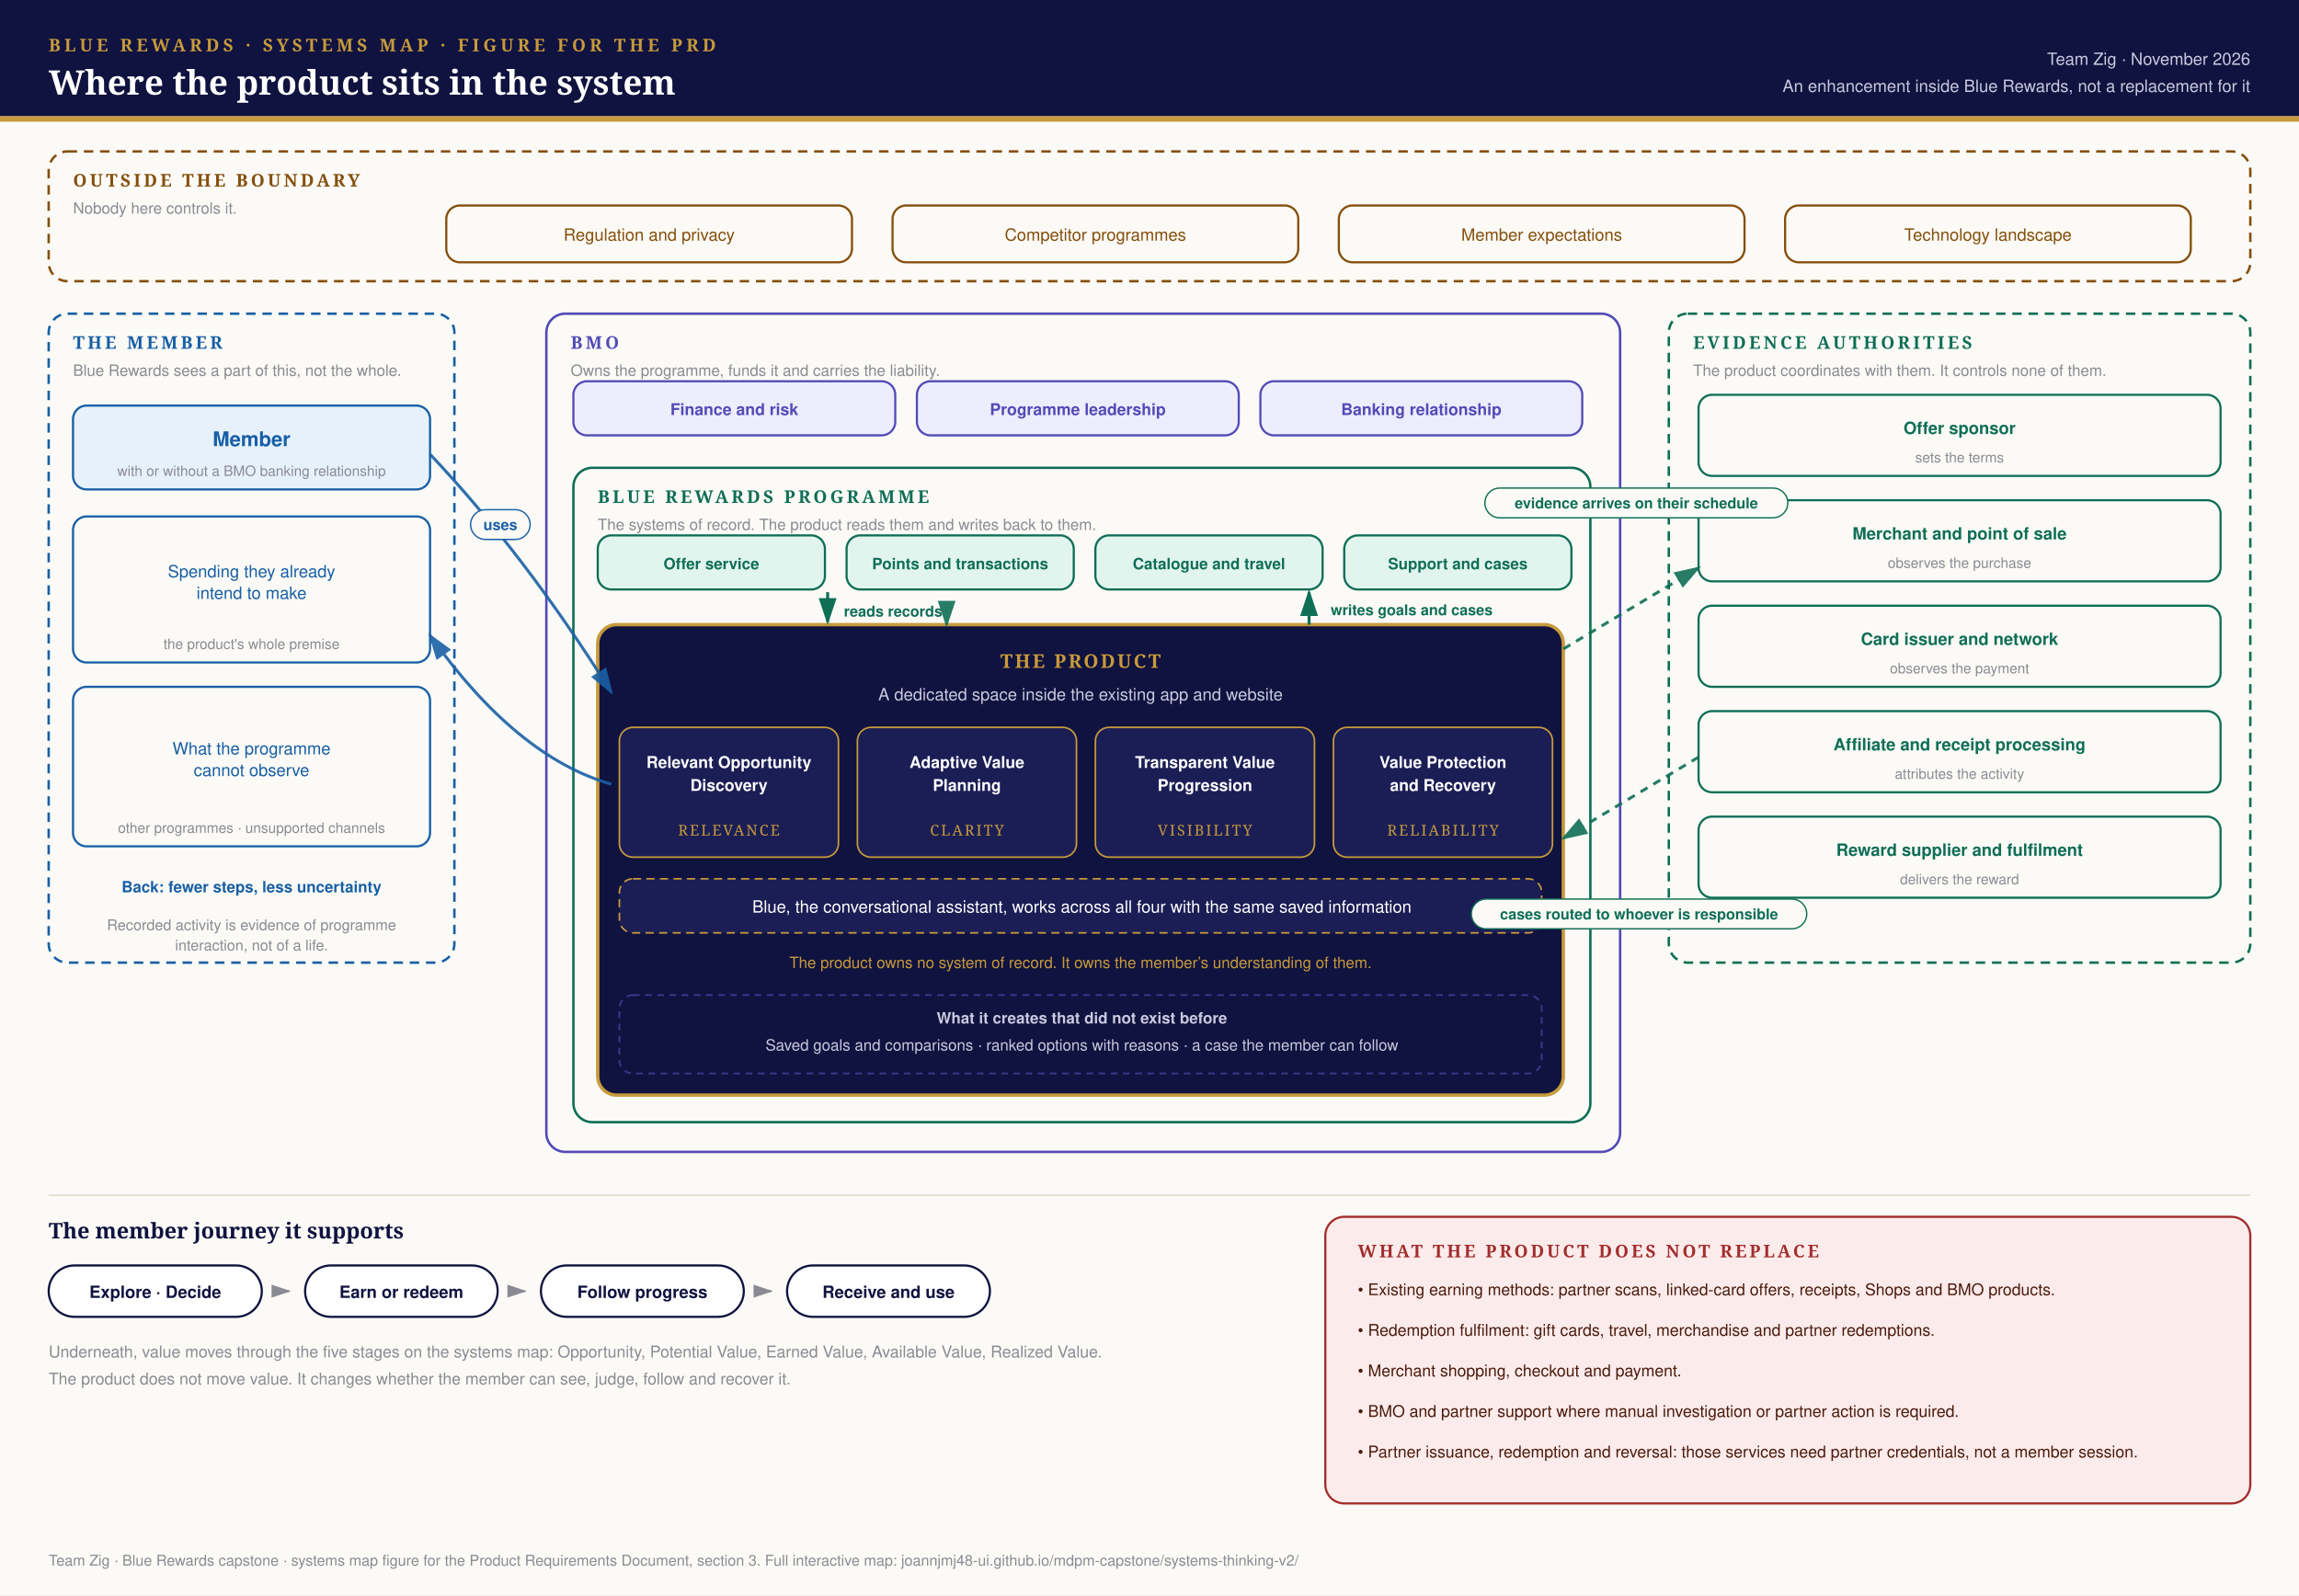
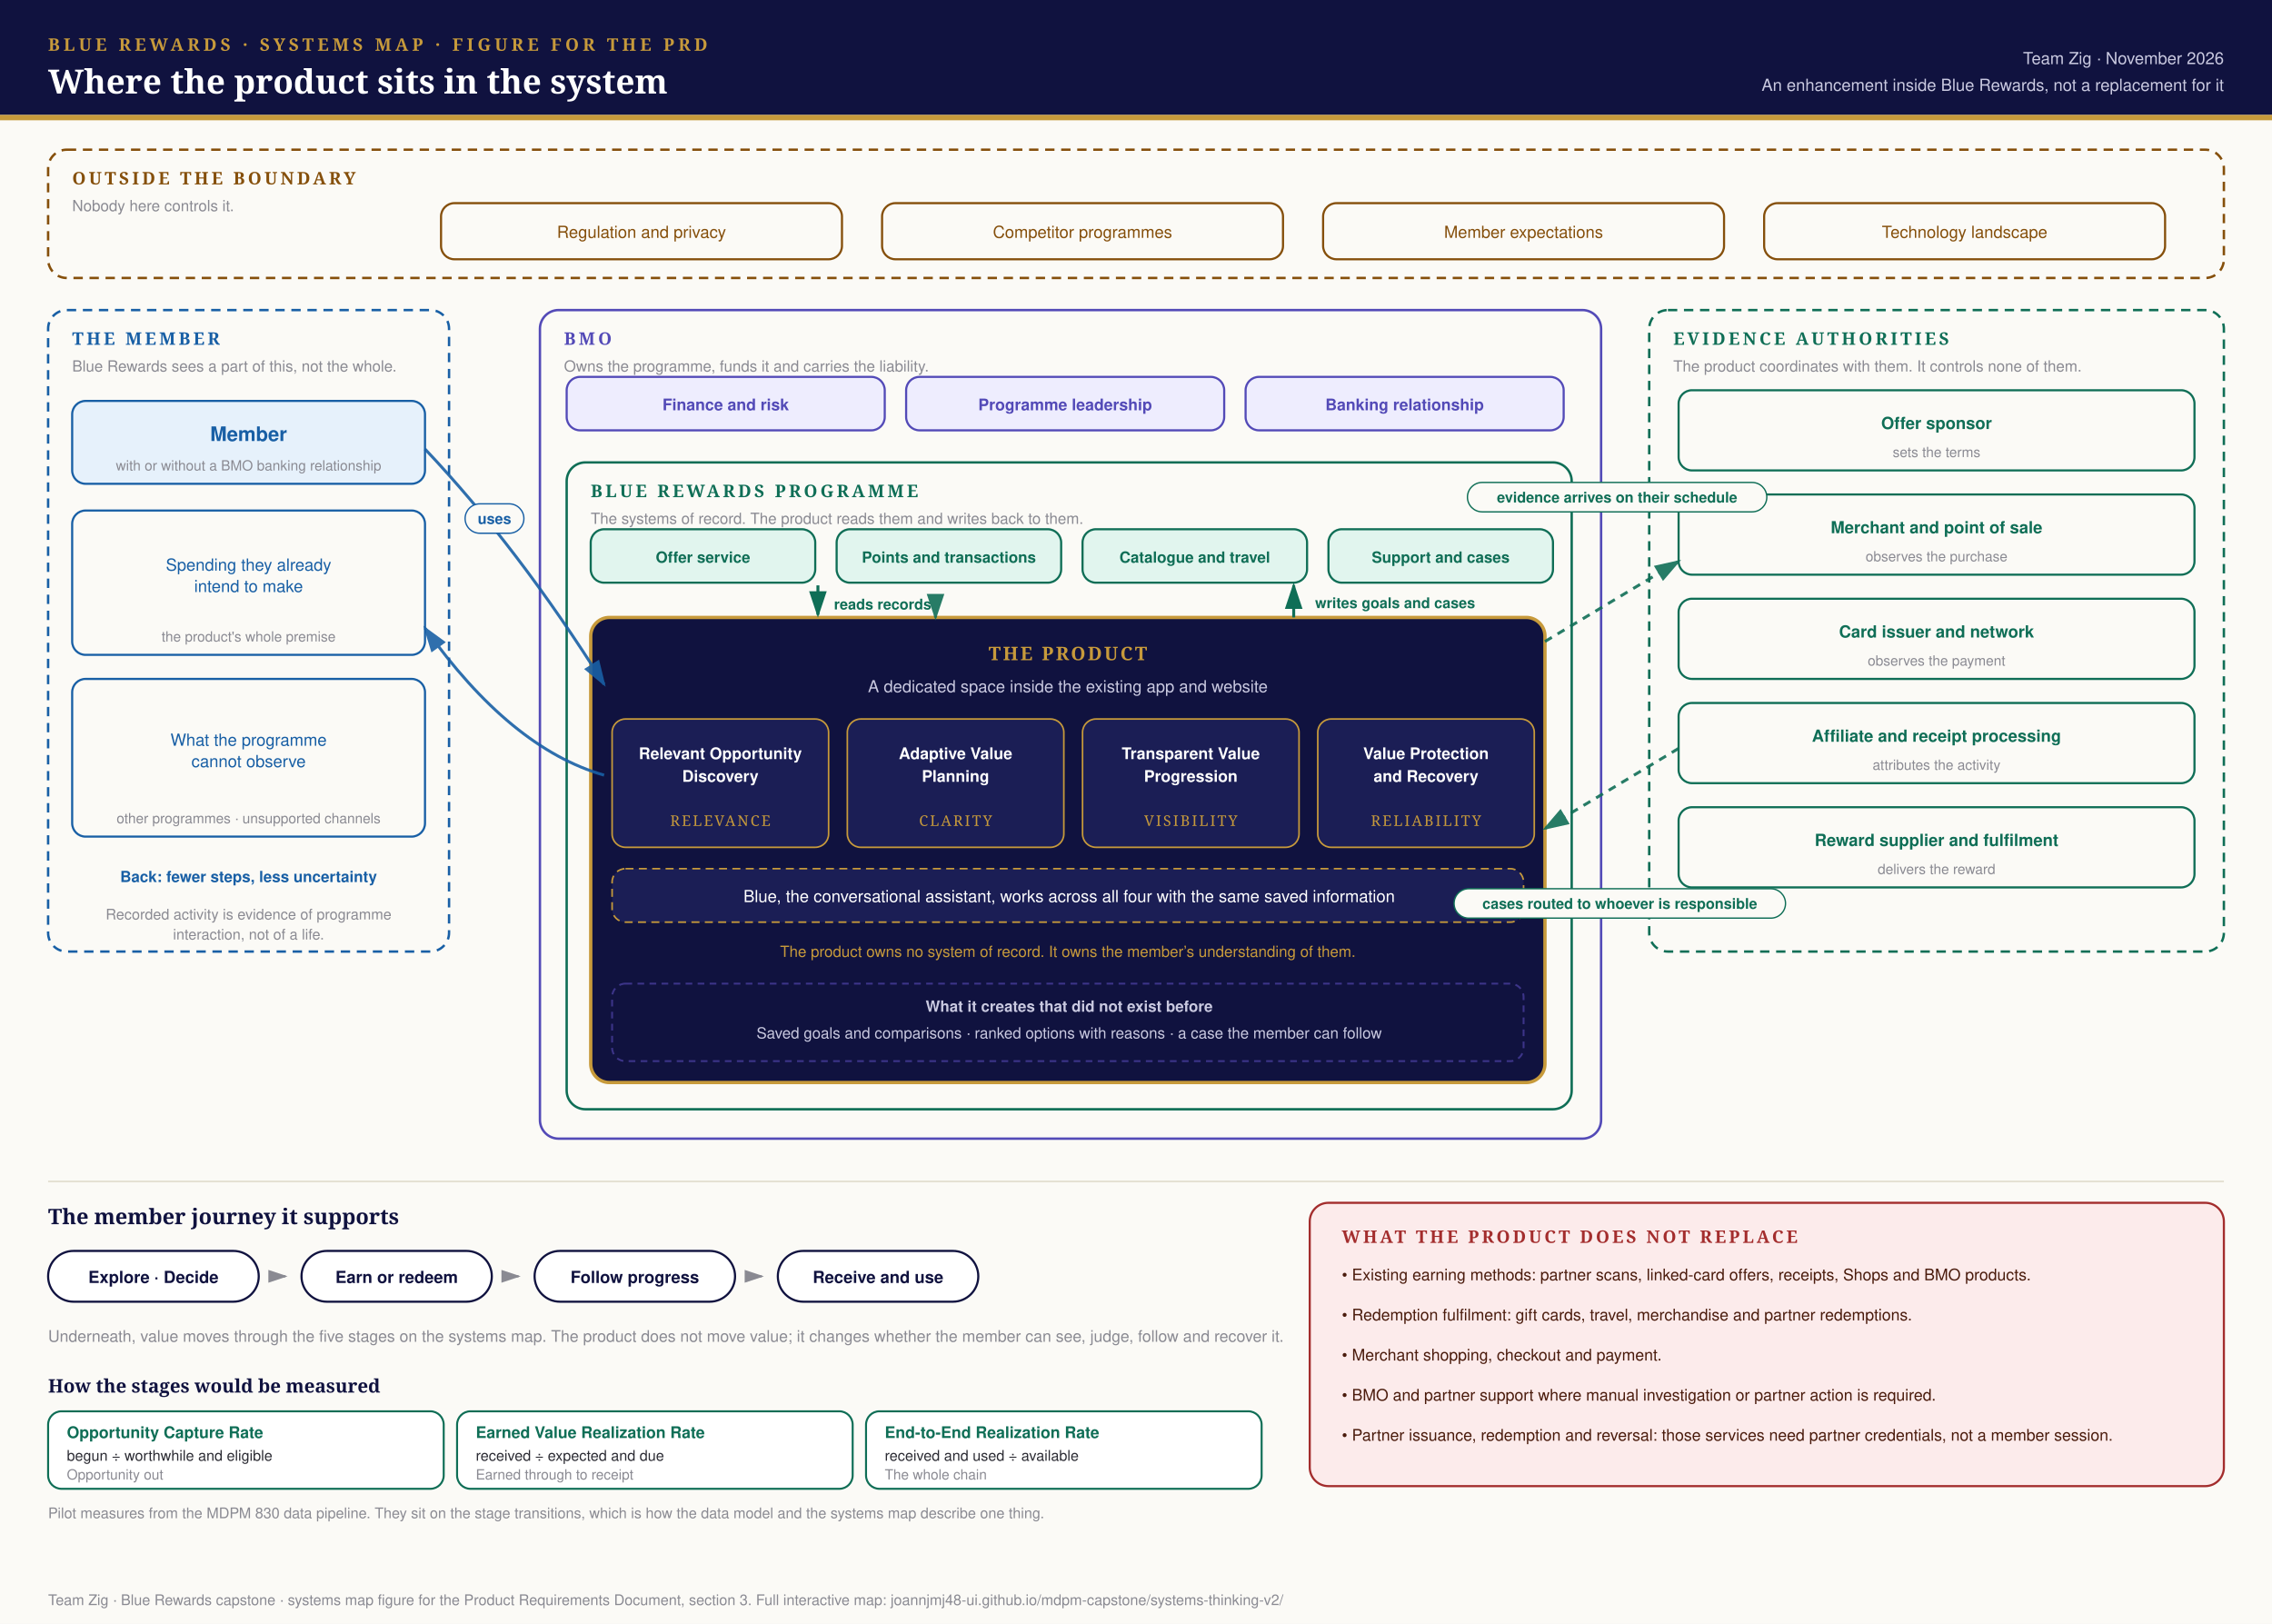
- <svg xmlns="http://www.w3.org/2000/svg" viewBox="0 0 1700 1180" role="img" aria-label="Where the product sits in the Blue Rewards system. The product is a dedicated space inside the existing Blue Rewards app, nested within the programme systems of record, which are nested within BMO. The member is to the left, evidence authorities to the right, and forces outside the boundary across the top. The product owns no system of record.">
+ <svg xmlns="http://www.w3.org/2000/svg" viewBox="0 0 1700 1215" role="img" aria-label="Where the product sits in the Blue Rewards system. The product is a dedicated space inside the existing Blue Rewards app, nested within the programme systems of record, which are nested within BMO. The member is to the left, evidence authorities to the right, and forces outside the boundary across the top. The product owns no system of record.">
  <defs>
    <marker id="ar_185FA5" markerWidth="10" markerHeight="10" refX="8" refY="3" orient="auto" markerUnits="strokeWidth">
      <path d="M0,0 L9,3 L0,6 Z" fill="#185FA5" />
    </marker>
    <marker id="ar_534AB7" markerWidth="10" markerHeight="10" refX="8" refY="3" orient="auto" markerUnits="strokeWidth">
      <path d="M0,0 L9,3 L0,6 Z" fill="#534AB7" />
    </marker>
    <marker id="ar_0F6E56" markerWidth="10" markerHeight="10" refX="8" refY="3" orient="auto" markerUnits="strokeWidth">
      <path d="M0,0 L9,3 L0,6 Z" fill="#0F6E56" />
    </marker>
    <marker id="ar_854F0B" markerWidth="10" markerHeight="10" refX="8" refY="3" orient="auto" markerUnits="strokeWidth">
      <path d="M0,0 L9,3 L0,6 Z" fill="#854F0B" />
    </marker>
    <marker id="ar_8a8a92" markerWidth="10" markerHeight="10" refX="8" refY="3" orient="auto" markerUnits="strokeWidth">
      <path d="M0,0 L9,3 L0,6 Z" fill="#8a8a92" />
    </marker>
    <marker id="ar_C79A3B" markerWidth="10" markerHeight="10" refX="8" refY="3" orient="auto" markerUnits="strokeWidth">
      <path d="M0,0 L9,3 L0,6 Z" fill="#C79A3B" />
    </marker>
    <marker id="ar_10123f" markerWidth="10" markerHeight="10" refX="8" refY="3" orient="auto" markerUnits="strokeWidth">
      <path d="M0,0 L9,3 L0,6 Z" fill="#10123f" />
    </marker>
  </defs>
-   <rect width="1700" height="1180" fill="#fbfaf6" />
+   <rect width="1700" height="1215" fill="#fbfaf6" />
  <rect width="1700" height="86" fill="#10123f" />
  <rect y="86" width="1700" height="4" fill="#C79A3B" />
  <text x="36" y="38" font-family="Georgia,serif" font-size="13" fill="#C79A3B" letter-spacing="2.8" font-weight="700">BLUE REWARDS  ·  SYSTEMS MAP  ·  FIGURE FOR THE PRD</text>
  <text x="36" y="70" font-family="Georgia,serif" font-size="25" fill="#ffffff" font-weight="700">Where the product sits in the system</text>
  <text x="1664" y="48" text-anchor="end" font-family="Helvetica,Arial,sans-serif" font-size="12.5" fill="#c9c9e0">Team Zig · November 2026</text>
  <text x="1664" y="68" text-anchor="end" font-family="Helvetica,Arial,sans-serif" font-size="12.5" fill="#c9c9e0">An enhancement inside Blue Rewards, not a replacement for it</text>
  <rect x="36" y="112" width="1628" height="96" rx="14" fill="none" stroke="#854F0B" stroke-width="1.8" stroke-dasharray="7 5" />
  <text x="54" y="138" font-family="Georgia,serif" font-size="13" fill="#854F0B" font-weight="700" letter-spacing="2.2">OUTSIDE THE BOUNDARY</text>
  <text x="54" y="158" font-family="Helvetica,Arial,sans-serif" font-size="11.5" fill="#8a8a92">Nobody here controls it.</text>
  <rect x="330" y="152" width="300" height="42" rx="10" fill="#fbfaf6" stroke="#854F0B" stroke-width="1.6" />
  <text x="480.0" y="178.0" text-anchor="middle" font-family="Helvetica,Arial,sans-serif" font-size="12.5" fill="#854F0B" font-weight="400">Regulation and privacy</text>
  <rect x="660" y="152" width="300" height="42" rx="10" fill="#fbfaf6" stroke="#854F0B" stroke-width="1.6" />
  <text x="810.0" y="178.0" text-anchor="middle" font-family="Helvetica,Arial,sans-serif" font-size="12.5" fill="#854F0B" font-weight="400">Competitor programmes</text>
  <rect x="990" y="152" width="300" height="42" rx="10" fill="#fbfaf6" stroke="#854F0B" stroke-width="1.6" />
  <text x="1140.0" y="178.0" text-anchor="middle" font-family="Helvetica,Arial,sans-serif" font-size="12.5" fill="#854F0B" font-weight="400">Member expectations</text>
  <rect x="1320" y="152" width="300" height="42" rx="10" fill="#fbfaf6" stroke="#854F0B" stroke-width="1.6" />
  <text x="1470.0" y="178.0" text-anchor="middle" font-family="Helvetica,Arial,sans-serif" font-size="12.5" fill="#854F0B" font-weight="400">Technology landscape</text>
  <rect x="36" y="232" width="300" height="480" rx="14" fill="none" stroke="#185FA5" stroke-width="1.8" stroke-dasharray="7 5" />
  <text x="54" y="258" font-family="Georgia,serif" font-size="13" fill="#185FA5" font-weight="700" letter-spacing="2.2">THE MEMBER</text>
  <text x="54" y="278" font-family="Helvetica,Arial,sans-serif" font-size="11.5" fill="#8a8a92">Blue Rewards sees a part of this, not the whole.</text>
  <rect x="54" y="300" width="264" height="62" rx="10" fill="#E6F1FB" stroke="#185FA5" stroke-width="1.6" />
  <text x="186.0" y="330.0" text-anchor="middle" font-family="Helvetica,Arial,sans-serif" font-size="15" fill="#185FA5" font-weight="700">Member</text>
  <text x="186.0" y="352" text-anchor="middle" font-family="Helvetica,Arial,sans-serif" font-size="10.5" fill="#8a8a92">with or without a BMO banking relationship</text>
  <rect x="54" y="382" width="264" height="108" rx="10" fill="#fbfaf6" stroke="#185FA5" stroke-width="1.6" />
  <text x="186.0" y="427.0" text-anchor="middle" font-family="Helvetica,Arial,sans-serif" font-size="12.5" fill="#185FA5" font-weight="400">Spending they already</text>
  <text x="186.0" y="443.0" text-anchor="middle" font-family="Helvetica,Arial,sans-serif" font-size="12.5" fill="#185FA5" font-weight="400">intend to make</text>
  <text x="186.0" y="480" text-anchor="middle" font-family="Helvetica,Arial,sans-serif" font-size="10.5" fill="#8a8a92">the product's whole premise</text>
  <rect x="54" y="508" width="264" height="118" rx="10" fill="#fbfaf6" stroke="#185FA5" stroke-width="1.6" />
  <text x="186.0" y="558.0" text-anchor="middle" font-family="Helvetica,Arial,sans-serif" font-size="12.5" fill="#185FA5" font-weight="400">What the programme</text>
  <text x="186.0" y="574.0" text-anchor="middle" font-family="Helvetica,Arial,sans-serif" font-size="12.5" fill="#185FA5" font-weight="400">cannot observe</text>
  <text x="186.0" y="616" text-anchor="middle" font-family="Helvetica,Arial,sans-serif" font-size="10.5" fill="#8a8a92">other programmes · unsupported channels</text>
  <text x="186" y="660" text-anchor="middle" font-family="Helvetica,Arial,sans-serif" font-size="11.5" fill="#185FA5" font-weight="700">Back: fewer steps, less uncertainty</text>
  <text x="186" y="688" text-anchor="middle" font-family="Helvetica,Arial,sans-serif" font-size="11" fill="#8a8a92">Recorded activity is evidence of programme</text>
  <text x="186" y="703" text-anchor="middle" font-family="Helvetica,Arial,sans-serif" font-size="11" fill="#8a8a92">interaction, not of a life.</text>
  <rect x="404" y="232" width="794" height="620" rx="14" fill="none" stroke="#534AB7" stroke-width="1.8" />
  <text x="422" y="258" font-family="Georgia,serif" font-size="13" fill="#534AB7" font-weight="700" letter-spacing="2.2">BMO</text>
  <text x="422" y="278" font-family="Helvetica,Arial,sans-serif" font-size="11.5" fill="#8a8a92">Owns the programme, funds it and carries the liability.</text>
  <rect x="424" y="282" width="238" height="40" rx="10" fill="#EEEDFE" stroke="#534AB7" stroke-width="1.6" />
  <text x="543.0" y="307.0" text-anchor="middle" font-family="Helvetica,Arial,sans-serif" font-size="12" fill="#534AB7" font-weight="700">Finance and risk</text>
  <rect x="678" y="282" width="238" height="40" rx="10" fill="#EEEDFE" stroke="#534AB7" stroke-width="1.6" />
  <text x="797.0" y="307.0" text-anchor="middle" font-family="Helvetica,Arial,sans-serif" font-size="12" fill="#534AB7" font-weight="700">Programme leadership</text>
  <rect x="932" y="282" width="238" height="40" rx="10" fill="#EEEDFE" stroke="#534AB7" stroke-width="1.6" />
  <text x="1051.0" y="307.0" text-anchor="middle" font-family="Helvetica,Arial,sans-serif" font-size="12" fill="#534AB7" font-weight="700">Banking relationship</text>
  <rect x="424" y="346" width="752" height="484" rx="14" fill="none" stroke="#0F6E56" stroke-width="1.8" />
  <text x="442" y="372" font-family="Georgia,serif" font-size="13" fill="#0F6E56" font-weight="700" letter-spacing="2.2">BLUE REWARDS PROGRAMME</text>
  <text x="442" y="392" font-family="Helvetica,Arial,sans-serif" font-size="11.5" fill="#8a8a92">The systems of record. The product reads them and writes back to them.</text>
  <rect x="442" y="396" width="168" height="40" rx="10" fill="#E1F5EE" stroke="#0F6E56" stroke-width="1.6" />
  <text x="526.0" y="421.0" text-anchor="middle" font-family="Helvetica,Arial,sans-serif" font-size="11.5" fill="#0F6E56" font-weight="700">Offer service</text>
  <rect x="626" y="396" width="168" height="40" rx="10" fill="#E1F5EE" stroke="#0F6E56" stroke-width="1.6" />
  <text x="710.0" y="421.0" text-anchor="middle" font-family="Helvetica,Arial,sans-serif" font-size="11.5" fill="#0F6E56" font-weight="700">Points and transactions</text>
  <rect x="810" y="396" width="168" height="40" rx="10" fill="#E1F5EE" stroke="#0F6E56" stroke-width="1.6" />
  <text x="894.0" y="421.0" text-anchor="middle" font-family="Helvetica,Arial,sans-serif" font-size="11.5" fill="#0F6E56" font-weight="700">Catalogue and travel</text>
  <rect x="994" y="396" width="168" height="40" rx="10" fill="#E1F5EE" stroke="#0F6E56" stroke-width="1.6" />
  <text x="1078.0" y="421.0" text-anchor="middle" font-family="Helvetica,Arial,sans-serif" font-size="11.5" fill="#0F6E56" font-weight="700">Support and cases</text>
  <rect x="442" y="462" width="714" height="348" rx="14" fill="#10123f" stroke="#C79A3B" stroke-width="2.5" />
  <text x="799" y="494" text-anchor="middle" font-family="Georgia,serif" font-size="14" fill="#C79A3B" font-weight="700" letter-spacing="1.6">THE PRODUCT</text>
  <text x="799" y="518" text-anchor="middle" font-family="Helvetica,Arial,sans-serif" font-size="12.5" fill="#c9c9e0">A dedicated space inside the existing app and website</text>
  <rect x="458" y="538" width="162" height="96" rx="10" fill="#1b1e55" stroke="#C79A3B" stroke-width="1.2" />
  <text x="539" y="568" text-anchor="middle" font-family="Helvetica,Arial,sans-serif" font-size="12" fill="#ffffff" font-weight="700">Relevant Opportunity</text>
  <text x="539" y="585" text-anchor="middle" font-family="Helvetica,Arial,sans-serif" font-size="12" fill="#ffffff" font-weight="700">Discovery</text>
  <text x="539" y="618" text-anchor="middle" font-family="Georgia,serif" font-size="11" fill="#C79A3B" letter-spacing="1.4">RELEVANCE</text>
  <rect x="634" y="538" width="162" height="96" rx="10" fill="#1b1e55" stroke="#C79A3B" stroke-width="1.2" />
  <text x="715" y="568" text-anchor="middle" font-family="Helvetica,Arial,sans-serif" font-size="12" fill="#ffffff" font-weight="700">Adaptive Value</text>
  <text x="715" y="585" text-anchor="middle" font-family="Helvetica,Arial,sans-serif" font-size="12" fill="#ffffff" font-weight="700">Planning</text>
  <text x="715" y="618" text-anchor="middle" font-family="Georgia,serif" font-size="11" fill="#C79A3B" letter-spacing="1.4">CLARITY</text>
  <rect x="810" y="538" width="162" height="96" rx="10" fill="#1b1e55" stroke="#C79A3B" stroke-width="1.2" />
  <text x="891" y="568" text-anchor="middle" font-family="Helvetica,Arial,sans-serif" font-size="12" fill="#ffffff" font-weight="700">Transparent Value</text>
  <text x="891" y="585" text-anchor="middle" font-family="Helvetica,Arial,sans-serif" font-size="12" fill="#ffffff" font-weight="700">Progression</text>
  <text x="891" y="618" text-anchor="middle" font-family="Georgia,serif" font-size="11" fill="#C79A3B" letter-spacing="1.4">VISIBILITY</text>
  <rect x="986" y="538" width="162" height="96" rx="10" fill="#1b1e55" stroke="#C79A3B" stroke-width="1.2" />
  <text x="1067" y="568" text-anchor="middle" font-family="Helvetica,Arial,sans-serif" font-size="12" fill="#ffffff" font-weight="700">Value Protection</text>
  <text x="1067" y="585" text-anchor="middle" font-family="Helvetica,Arial,sans-serif" font-size="12" fill="#ffffff" font-weight="700">and Recovery</text>
  <text x="1067" y="618" text-anchor="middle" font-family="Georgia,serif" font-size="11" fill="#C79A3B" letter-spacing="1.4">RELIABILITY</text>
  <rect x="458" y="650" width="682" height="40" rx="10" fill="#1b1e55" stroke="#C79A3B" stroke-width="1.2" stroke-dasharray="6 4" />
  <text x="800" y="675" text-anchor="middle" font-family="Helvetica,Arial,sans-serif" font-size="12.5" fill="#ffffff">Blue, the conversational assistant, works across all four with the same saved information</text>
  <text x="799" y="716" text-anchor="middle" font-family="Helvetica,Arial,sans-serif" font-size="11.5" fill="#C79A3B">The product owns no system of record. It owns the member’s understanding of them.</text>
  <rect x="458" y="736" width="682" height="58" rx="10" fill="none" stroke="#3C3489" stroke-width="1.4" stroke-dasharray="5 4" />
  <text x="800" y="757" text-anchor="middle" font-family="Helvetica,Arial,sans-serif" font-size="11.5" fill="#c9c9e0" font-weight="700">What it creates that did not exist before</text>
  <text x="800" y="777" text-anchor="middle" font-family="Helvetica,Arial,sans-serif" font-size="11.5" fill="#c9c9e0">Saved goals and comparisons · ranked options with reasons · a case the member can follow</text>
  <rect x="1234" y="232" width="430" height="480" rx="14" fill="none" stroke="#0F6E56" stroke-width="1.8" stroke-dasharray="7 5" />
  <text x="1252" y="258" font-family="Georgia,serif" font-size="13" fill="#0F6E56" font-weight="700" letter-spacing="2.2">EVIDENCE AUTHORITIES</text>
  <text x="1252" y="278" font-family="Helvetica,Arial,sans-serif" font-size="11.5" fill="#8a8a92">The product coordinates with them. It controls none of them.</text>
  <rect x="1256" y="292" width="386" height="60" rx="10" fill="#fbfaf6" stroke="#0F6E56" stroke-width="1.6" />
  <text x="1449.0" y="321.0" text-anchor="middle" font-family="Helvetica,Arial,sans-serif" font-size="12.5" fill="#0F6E56" font-weight="700">Offer sponsor</text>
  <text x="1449.0" y="342" text-anchor="middle" font-family="Helvetica,Arial,sans-serif" font-size="10.5" fill="#8a8a92">sets the terms</text>
  <rect x="1256" y="370" width="386" height="60" rx="10" fill="#fbfaf6" stroke="#0F6E56" stroke-width="1.6" />
  <text x="1449.0" y="399.0" text-anchor="middle" font-family="Helvetica,Arial,sans-serif" font-size="12.5" fill="#0F6E56" font-weight="700">Merchant and point of sale</text>
  <text x="1449.0" y="420" text-anchor="middle" font-family="Helvetica,Arial,sans-serif" font-size="10.5" fill="#8a8a92">observes the purchase</text>
  <rect x="1256" y="448" width="386" height="60" rx="10" fill="#fbfaf6" stroke="#0F6E56" stroke-width="1.6" />
  <text x="1449.0" y="477.0" text-anchor="middle" font-family="Helvetica,Arial,sans-serif" font-size="12.5" fill="#0F6E56" font-weight="700">Card issuer and network</text>
  <text x="1449.0" y="498" text-anchor="middle" font-family="Helvetica,Arial,sans-serif" font-size="10.5" fill="#8a8a92">observes the payment</text>
  <rect x="1256" y="526" width="386" height="60" rx="10" fill="#fbfaf6" stroke="#0F6E56" stroke-width="1.6" />
  <text x="1449.0" y="555.0" text-anchor="middle" font-family="Helvetica,Arial,sans-serif" font-size="12.5" fill="#0F6E56" font-weight="700">Affiliate and receipt processing</text>
  <text x="1449.0" y="576" text-anchor="middle" font-family="Helvetica,Arial,sans-serif" font-size="10.5" fill="#8a8a92">attributes the activity</text>
  <rect x="1256" y="604" width="386" height="60" rx="10" fill="#fbfaf6" stroke="#0F6E56" stroke-width="1.6" />
  <text x="1449.0" y="633.0" text-anchor="middle" font-family="Helvetica,Arial,sans-serif" font-size="12.5" fill="#0F6E56" font-weight="700">Reward supplier and fulfilment</text>
  <text x="1449.0" y="654" text-anchor="middle" font-family="Helvetica,Arial,sans-serif" font-size="10.5" fill="#8a8a92">delivers the reward</text>
  <path d="M318,336 Q388,410 452,512" fill="none" stroke="#185FA5" stroke-width="2.2" marker-end="url(#ar_185FA5)" opacity="0.9" />
  <rect x="348.0" y="377" width="44.0" height="22" rx="11" fill="#fbfaf6" stroke="#185FA5" stroke-width="1" />
  <text x="370" y="392" text-anchor="middle" font-family="Helvetica,Arial,sans-serif" font-size="11" fill="#185FA5" font-weight="700">uses</text>
  <path d="M452,580 Q382,560 318,470" fill="none" stroke="#185FA5" stroke-width="2.2" marker-end="url(#ar_185FA5)" opacity="0.9" />
  <path d="M700,456 L700,462" fill="none" stroke="#0F6E56" stroke-width="2.2" marker-end="url(#ar_0F6E56)" opacity="0.9" />
  <line x1="612" y1="438" x2="612" y2="460" stroke="#0F6E56" stroke-width="2.2" marker-end="url(#ar_0F6E56)" />
  <text x="624" y="456" font-family="Helvetica,Arial,sans-serif" font-size="11" fill="#0F6E56" font-weight="700">reads records</text>
  <line x1="968" y1="462" x2="968" y2="438" stroke="#0F6E56" stroke-width="2.2" marker-end="url(#ar_0F6E56)" />
  <text x="984" y="455" font-family="Helvetica,Arial,sans-serif" font-size="11" fill="#0F6E56" font-weight="700">writes goals and cases</text>
  <path d="M1156,480 L1256,420" fill="none" stroke="#0F6E56" stroke-width="2.2" stroke-dasharray="6 5" marker-end="url(#ar_0F6E56)" opacity="0.9" />
  <rect x="1098.0" y="361" width="224.0" height="22" rx="11" fill="#fbfaf6" stroke="#0F6E56" stroke-width="1" />
  <text x="1210" y="376" text-anchor="middle" font-family="Helvetica,Arial,sans-serif" font-size="11" fill="#0F6E56" font-weight="700">evidence arrives on their schedule</text>
  <path d="M1256,560 L1156,620" fill="none" stroke="#0F6E56" stroke-width="2.2" stroke-dasharray="6 5" marker-end="url(#ar_0F6E56)" opacity="0.9" />
  <rect x="1088.0" y="665" width="248.0" height="22" rx="11" fill="#fbfaf6" stroke="#0F6E56" stroke-width="1" />
  <text x="1212" y="680" text-anchor="middle" font-family="Helvetica,Arial,sans-serif" font-size="11" fill="#0F6E56" font-weight="700">cases routed to whoever is responsible</text>
  <line x1="36" y1="884" x2="1664" y2="884" stroke="#ddd7c6" stroke-width="1" />
  <text x="36" y="916" font-family="Georgia,serif" font-size="16" fill="#10123f" font-weight="700">The member journey it supports</text>
  <rect x="36" y="936" width="157.6" height="38" rx="19" fill="#ffffff" stroke="#10123f" stroke-width="1.6" />
  <text x="114.8" y="960.0" text-anchor="middle" font-family="Helvetica,Arial,sans-serif" font-size="12.5" fill="#10123f" font-weight="700">Explore · Decide</text>
  <path d="M201.6,955 L213.6,955" stroke="#8a8a92" stroke-width="1.6" marker-end="url(#ar_8a8a92)" />
  <rect x="225.6" y="936" width="142.4" height="38" rx="19" fill="#ffffff" stroke="#10123f" stroke-width="1.6" />
  <text x="296.8" y="960.0" text-anchor="middle" font-family="Helvetica,Arial,sans-serif" font-size="12.5" fill="#10123f" font-weight="700">Earn or redeem</text>
  <path d="M376.0,955 L388.0,955" stroke="#8a8a92" stroke-width="1.6" marker-end="url(#ar_8a8a92)" />
  <rect x="400.0" y="936" width="150.0" height="38" rx="19" fill="#ffffff" stroke="#10123f" stroke-width="1.6" />
  <text x="475.0" y="960.0" text-anchor="middle" font-family="Helvetica,Arial,sans-serif" font-size="12.5" fill="#10123f" font-weight="700">Follow progress</text>
  <path d="M558.0,955 L570.0,955" stroke="#8a8a92" stroke-width="1.6" marker-end="url(#ar_8a8a92)" />
  <rect x="582.0" y="936" width="150.0" height="38" rx="19" fill="#ffffff" stroke="#10123f" stroke-width="1.6" />
  <text x="657.0" y="960.0" text-anchor="middle" font-family="Helvetica,Arial,sans-serif" font-size="12.5" fill="#10123f" font-weight="700">Receive and use</text>
-   <text x="36" y="1004" font-family="Helvetica,Arial,sans-serif" font-size="12" fill="#8a8a92">Underneath, value moves through the five stages on the systems map: Opportunity, Potential Value, Earned Value, Available Value, Realized Value.</text>
-   <text x="36" y="1024" font-family="Helvetica,Arial,sans-serif" font-size="12" fill="#8a8a92">The product does not move value. It changes whether the member can see, judge, follow and recover it.</text>
+   <text x="36" y="1004" font-family="Helvetica,Arial,sans-serif" font-size="12" fill="#8a8a92">Underneath, value moves through the five stages on the systems map. The product does not move value; it changes whether the member can see, judge, follow and recover it.</text>
+   <text x="36" y="1042" font-family="Georgia,serif" font-size="14" fill="#10123f" font-weight="700">How the stages would be measured</text>
+   <rect x="36" y="1056" width="296" height="58" rx="10" fill="#ffffff" stroke="#0F6E56" stroke-width="1.5" />
+   <text x="50" y="1076" font-family="Helvetica,Arial,sans-serif" font-size="12" fill="#0F6E56" font-weight="700">Opportunity Capture Rate</text>
+   <text x="50" y="1093" font-family="Helvetica,Arial,sans-serif" font-size="11" fill="#2b2b33">begun ÷ worthwhile and eligible</text>
+   <text x="50" y="1107" font-family="Helvetica,Arial,sans-serif" font-size="10.5" fill="#8a8a92">Opportunity out</text>
+   <rect x="342" y="1056" width="296" height="58" rx="10" fill="#ffffff" stroke="#0F6E56" stroke-width="1.5" />
+   <text x="356" y="1076" font-family="Helvetica,Arial,sans-serif" font-size="12" fill="#0F6E56" font-weight="700">Earned Value Realization Rate</text>
+   <text x="356" y="1093" font-family="Helvetica,Arial,sans-serif" font-size="11" fill="#2b2b33">received ÷ expected and due</text>
+   <text x="356" y="1107" font-family="Helvetica,Arial,sans-serif" font-size="10.5" fill="#8a8a92">Earned through to receipt</text>
+   <rect x="648" y="1056" width="296" height="58" rx="10" fill="#ffffff" stroke="#0F6E56" stroke-width="1.5" />
+   <text x="662" y="1076" font-family="Helvetica,Arial,sans-serif" font-size="12" fill="#0F6E56" font-weight="700">End-to-End Realization Rate</text>
+   <text x="662" y="1093" font-family="Helvetica,Arial,sans-serif" font-size="11" fill="#2b2b33">received and used ÷ available</text>
+   <text x="662" y="1107" font-family="Helvetica,Arial,sans-serif" font-size="10.5" fill="#8a8a92">The whole chain</text>
+   <text x="36" y="1136" font-family="Helvetica,Arial,sans-serif" font-size="11" fill="#8a8a92">Pilot measures from the MDPM 830 data pipeline. They sit on the stage transitions, which is how the data model and the systems map describe one thing.</text>
  <rect x="980" y="900" width="684" height="212" rx="14" fill="#FCEBEB" stroke="#A32D2D" stroke-width="1.6" />
  <text x="1004" y="930" font-family="Georgia,serif" font-size="13" fill="#A32D2D" font-weight="700" letter-spacing="2">WHAT THE PRODUCT DOES NOT REPLACE</text>
  <text x="1004" y="958" font-family="Helvetica,Arial,sans-serif" font-size="12" fill="#4A1B0C">•  Existing earning methods: partner scans, linked-card offers, receipts, Shops and BMO products.</text>
  <text x="1004" y="988" font-family="Helvetica,Arial,sans-serif" font-size="12" fill="#4A1B0C">•  Redemption fulfilment: gift cards, travel, merchandise and partner redemptions.</text>
  <text x="1004" y="1018" font-family="Helvetica,Arial,sans-serif" font-size="12" fill="#4A1B0C">•  Merchant shopping, checkout and payment.</text>
  <text x="1004" y="1048" font-family="Helvetica,Arial,sans-serif" font-size="12" fill="#4A1B0C">•  BMO and partner support where manual investigation or partner action is required.</text>
  <text x="1004" y="1078" font-family="Helvetica,Arial,sans-serif" font-size="12" fill="#4A1B0C">•  Partner issuance, redemption and reversal: those services need partner credentials, not a member session.</text>
-   <text x="36" y="1158" font-family="Helvetica,Arial,sans-serif" font-size="11" fill="#8a8a92">Team Zig · Blue Rewards capstone · systems map figure for the Product Requirements Document, section 3. Full interactive map: joannjmj48-ui.github.io/mdpm-capstone/systems-thinking-v2/</text>
+   <text x="36" y="1201" font-family="Helvetica,Arial,sans-serif" font-size="11" fill="#8a8a92">Team Zig · Blue Rewards capstone · systems map figure for the Product Requirements Document, section 3. Full interactive map: joannjmj48-ui.github.io/mdpm-capstone/systems-thinking-v2/</text>
</svg>
